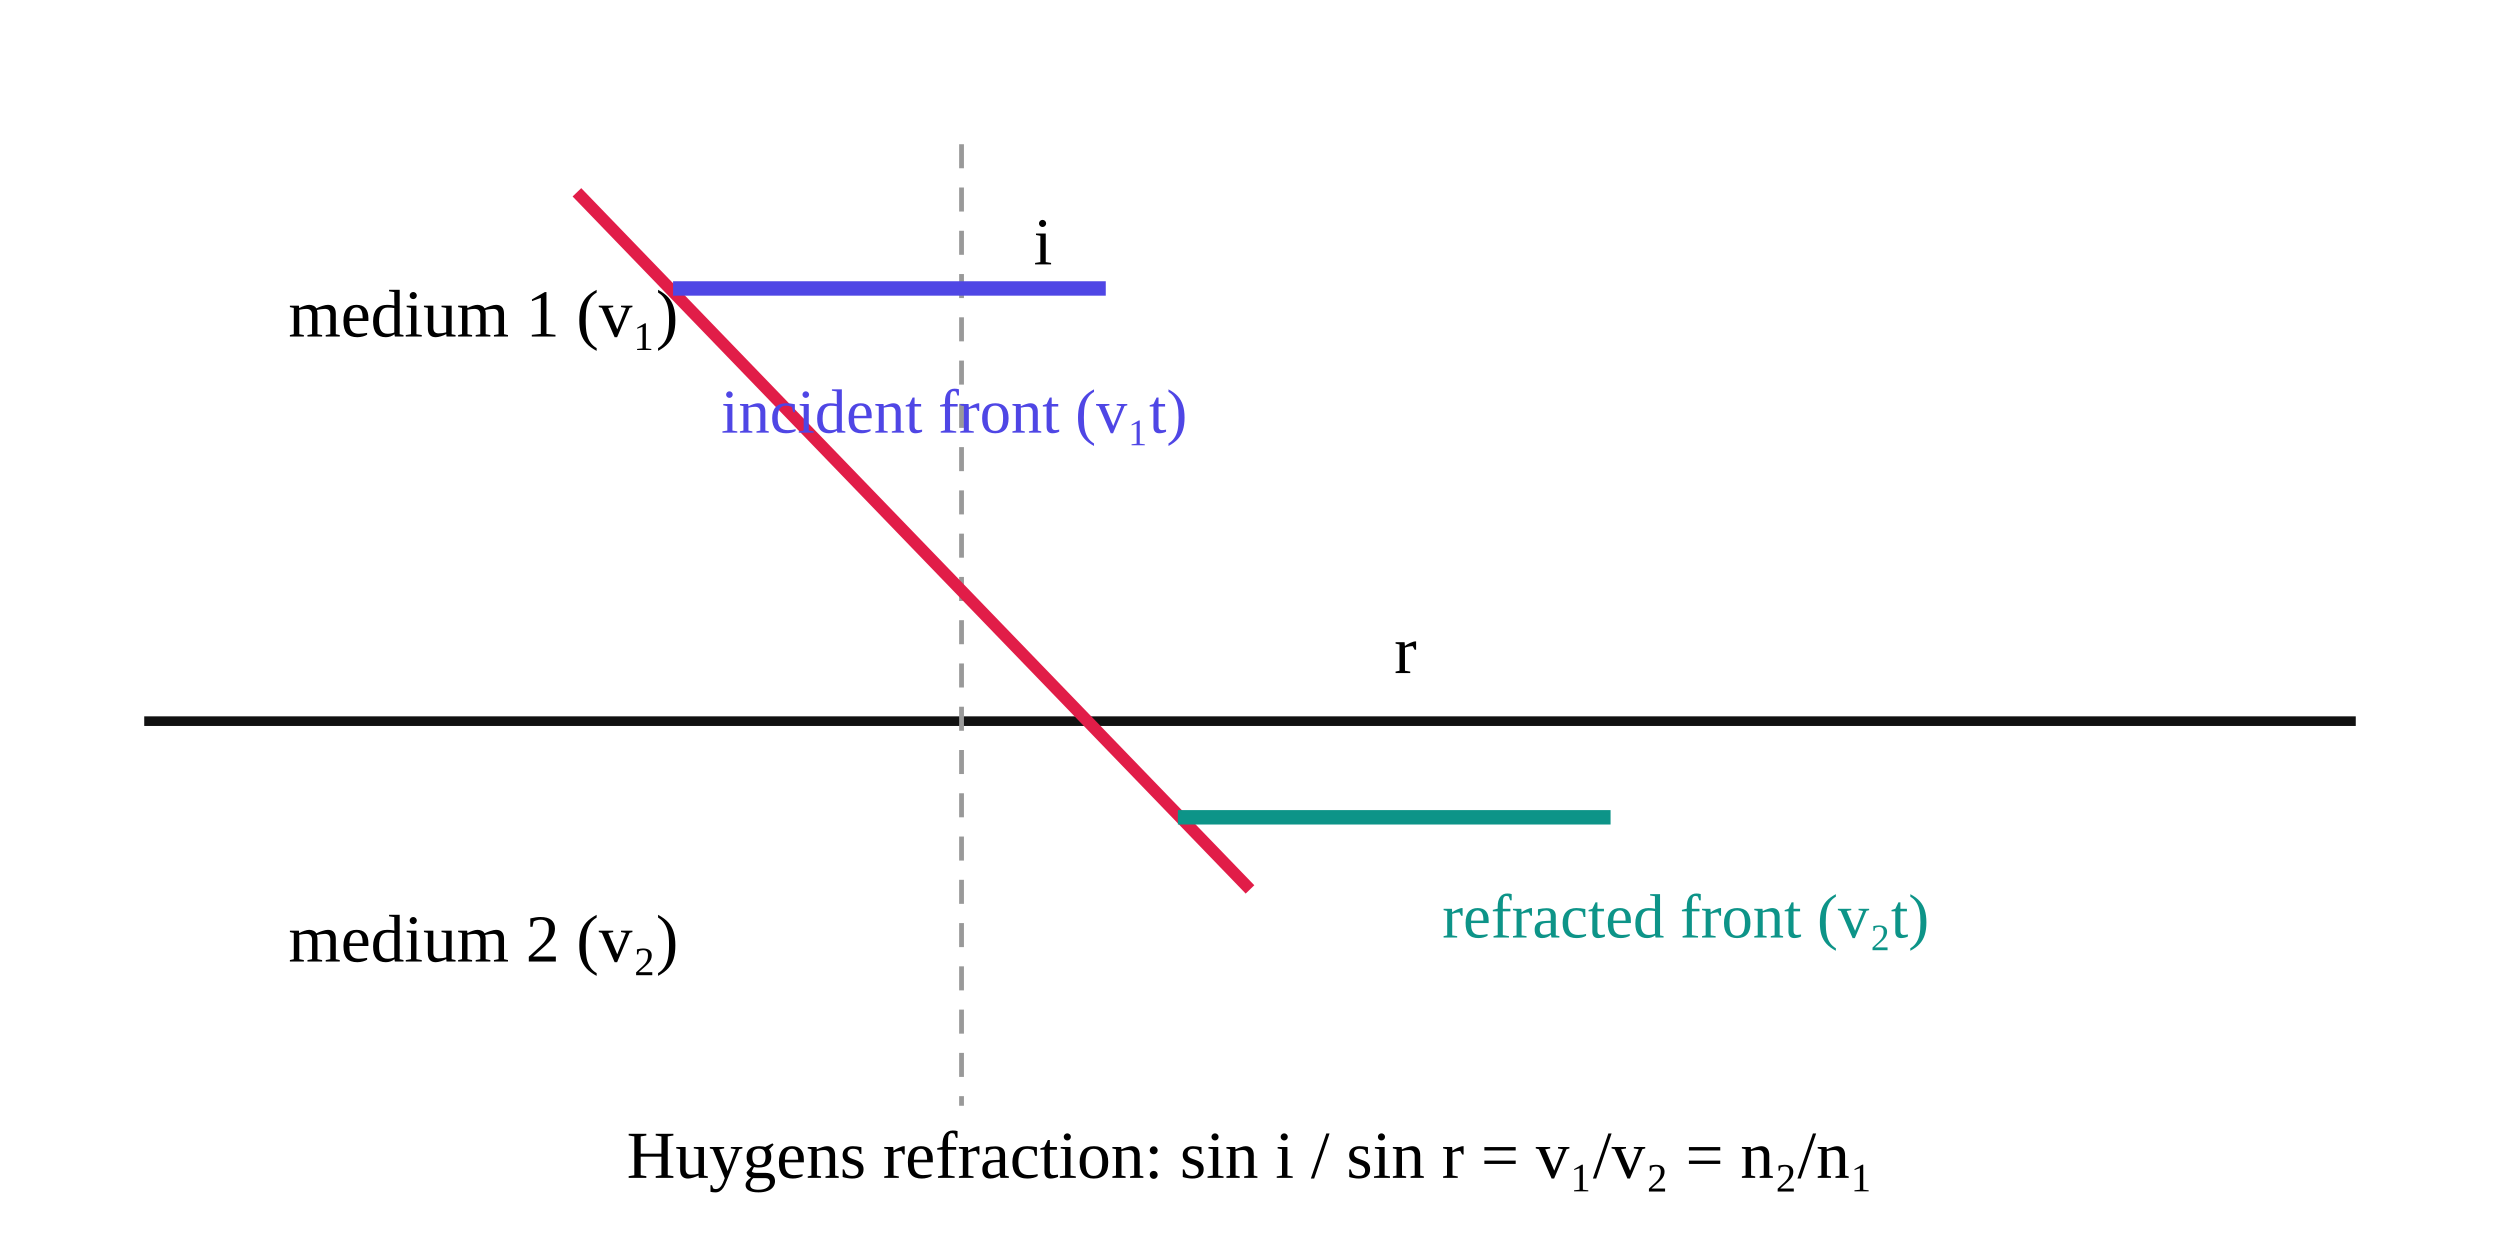
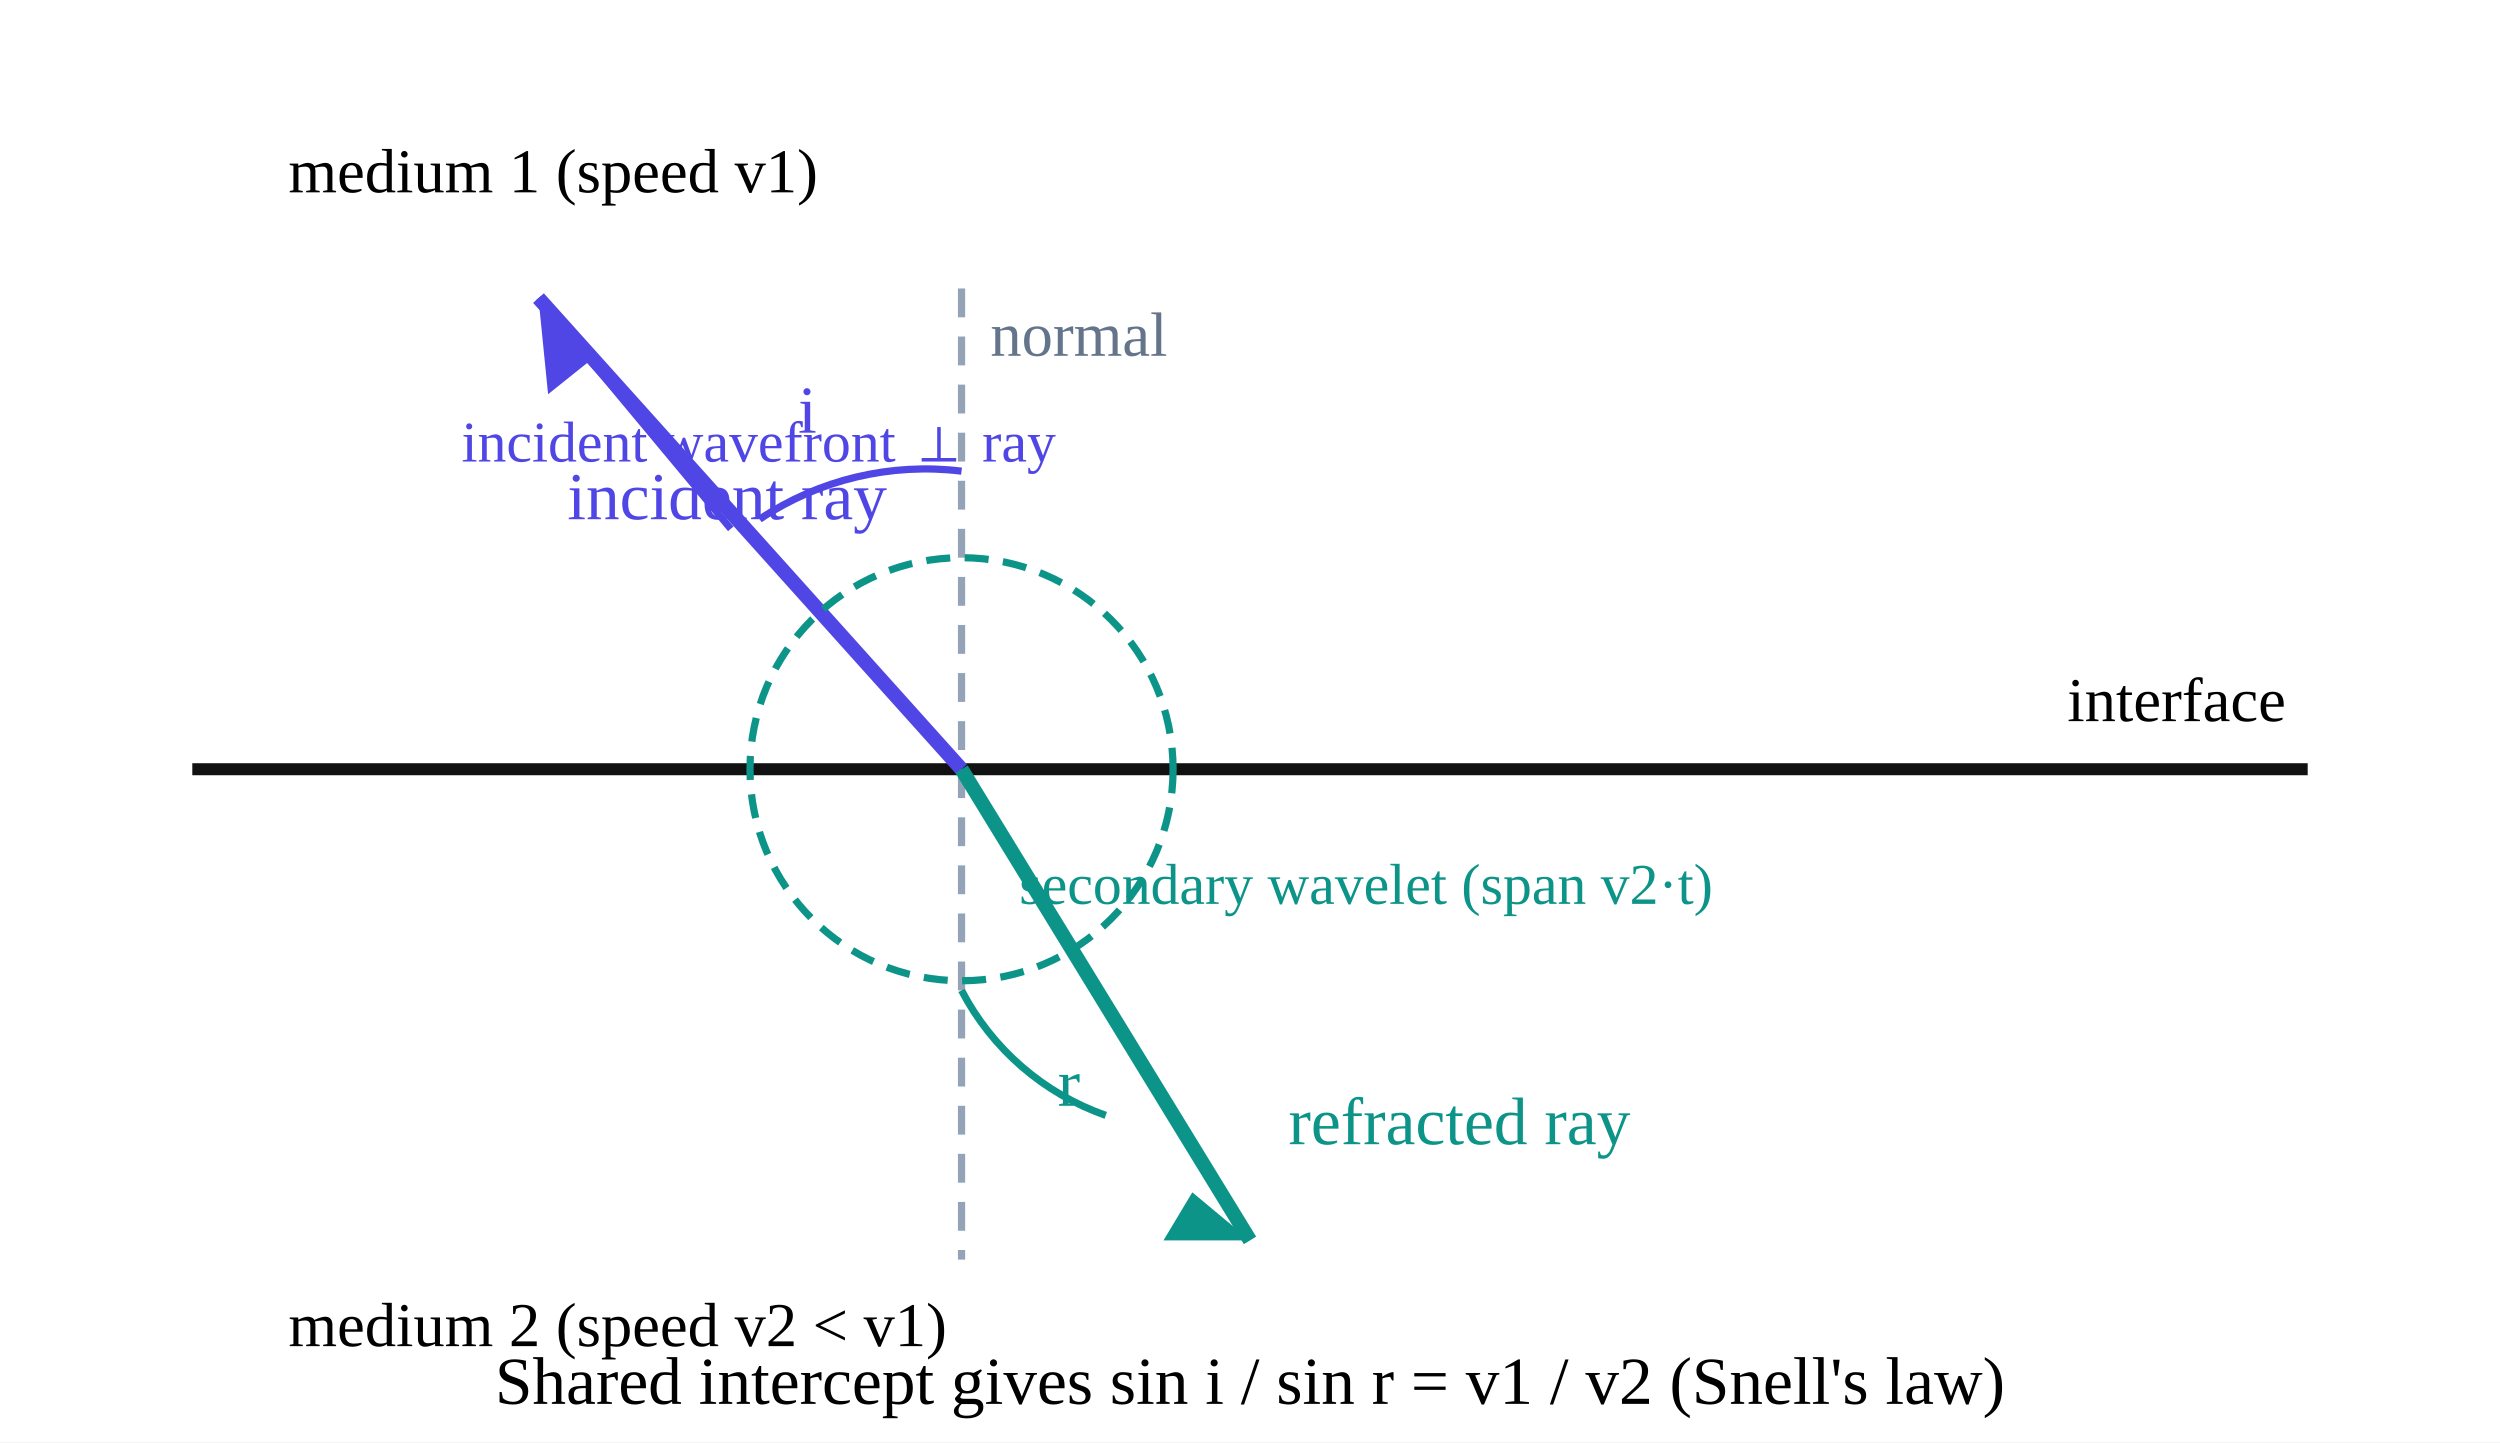
- <svg xmlns="http://www.w3.org/2000/svg" width="520" height="260" viewBox="0 0 520 260">
-   <rect width="520" height="260" fill="#fff" />
-   <line x1="30" y1="150" x2="490" y2="150" stroke="#111" stroke-width="2" />
-   <text x="60" y="70" font-size="14">medium 1 (v₁)</text>
-   <text x="60" y="200" font-size="14">medium 2 (v₂)</text>
-   <line x1="200" y1="30" x2="200" y2="230" stroke="#999" stroke-width="1" stroke-dasharray="5 4" />
-   <line x1="120" y1="40" x2="260" y2="185" stroke="#e11d48" stroke-width="2.5" />
-   <line x1="140" y1="60" x2="230" y2="60" stroke="#4f46e5" stroke-width="3" />
-   <line x1="245" y1="170" x2="335" y2="170" stroke="#0d9488" stroke-width="3" />
-   <text x="215" y="55" font-size="14">i</text>
-   <text x="290" y="140" font-size="14">r</text>
-   <text x="150" y="90" fill="#4f46e5" font-size="13">incident front (v₁t)</text>
-   <text x="300" y="195" fill="#0d9488" font-size="13">refracted front (v₂t)</text>
-   <text x="260" y="245" text-anchor="middle" font-size="14">Huygens refraction: sin i / sin r = v₁/v₂ = n₂/n₁</text>
+ <svg xmlns="http://www.w3.org/2000/svg" width="520" height="300" viewBox="0 0 520 300">
+   <rect width="520" height="300" fill="#fff" />
+   <text x="60" y="40" font-size="13">medium 1 (speed v1)</text>
+   <text x="60" y="280" font-size="13">medium 2 (speed v2 &lt; v1)</text>
+   <line x1="40" y1="160" x2="480" y2="160" stroke="#111" stroke-width="2.5" />
+   <text x="430" y="150" font-size="13">interface</text>
+   <line x1="200" y1="60" x2="200" y2="262" stroke="#94a3b8" stroke-width="1.5" stroke-dasharray="6 4" />
+   <text x="206" y="74" font-size="13" fill="#64748b">normal</text>
+   <line x1="200" y1="160" x2="112" y2="62" stroke="#4f46e5" stroke-width="3" />
+   <polygon points="112,62 124,74 114,82" fill="#4f46e5" />
+   <text x="118" y="108" font-size="14" fill="#4f46e5">incident ray</text>
+   <line x1="200" y1="160" x2="260" y2="258" stroke="#0d9488" stroke-width="3" />
+   <polygon points="260,258 248,248 242,258" fill="#0d9488" />
+   <text x="268" y="238" font-size="14" fill="#0d9488">refracted ray</text>
+   <path d="M158,108 A62,62 0 0 1 200,98" fill="none" stroke="#4f46e5" stroke-width="1.5" />
+   <text x="166" y="90" font-size="14" fill="#4f46e5">i</text>
+   <path d="M200,206 A54,54 0 0 0 230,232" fill="none" stroke="#0d9488" stroke-width="1.5" />
+   <text x="220" y="230" font-size="14" fill="#0d9488">r</text>
+   <line x1="112" y1="62" x2="152" y2="110" stroke="#4f46e5" stroke-width="1.5" />
+   <text x="96" y="96" font-size="12" fill="#4f46e5">incident wavefront ⊥ ray</text>
+   <circle cx="200" cy="160" r="44" fill="none" stroke="#0d9488" stroke-width="1.5" stroke-dasharray="5 3" />
+   <text x="212" y="188" font-size="12" fill="#0d9488">secondary wavelet (span v2·t)</text>
+   <text x="260" y="292" text-anchor="middle" font-size="14">Shared intercept gives sin i / sin r = v1 / v2 (Snell's law)</text>
</svg>
